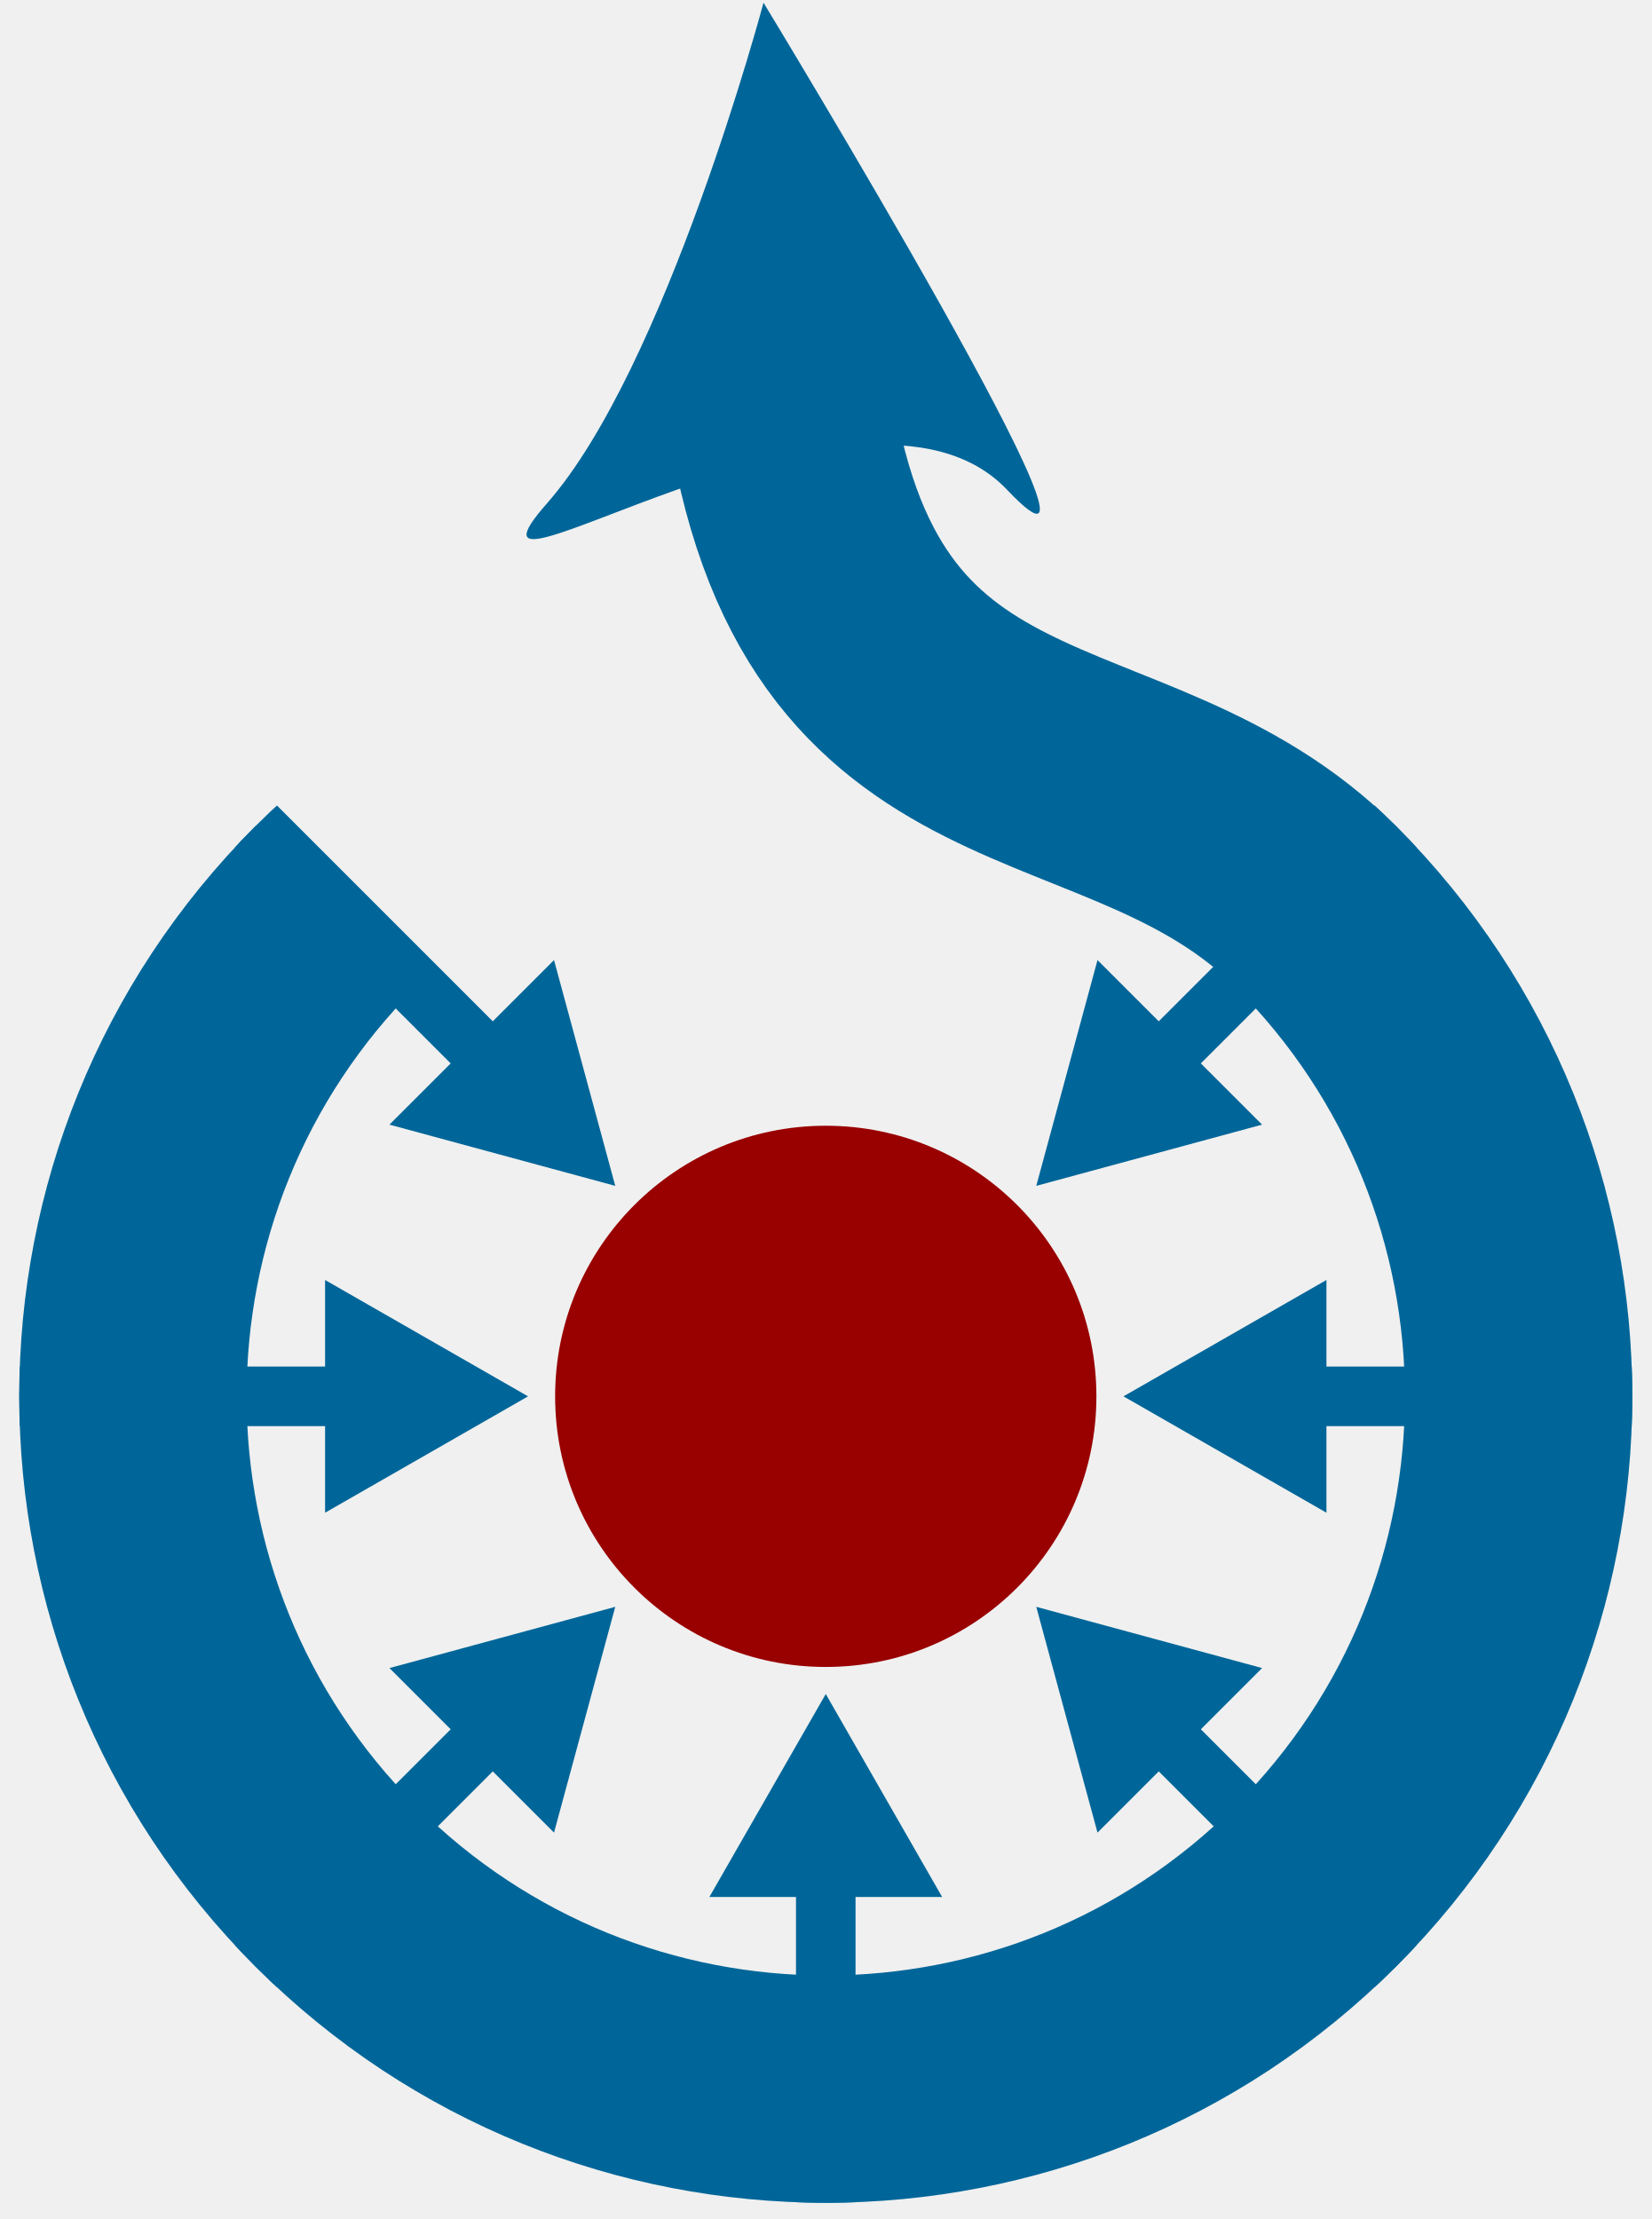
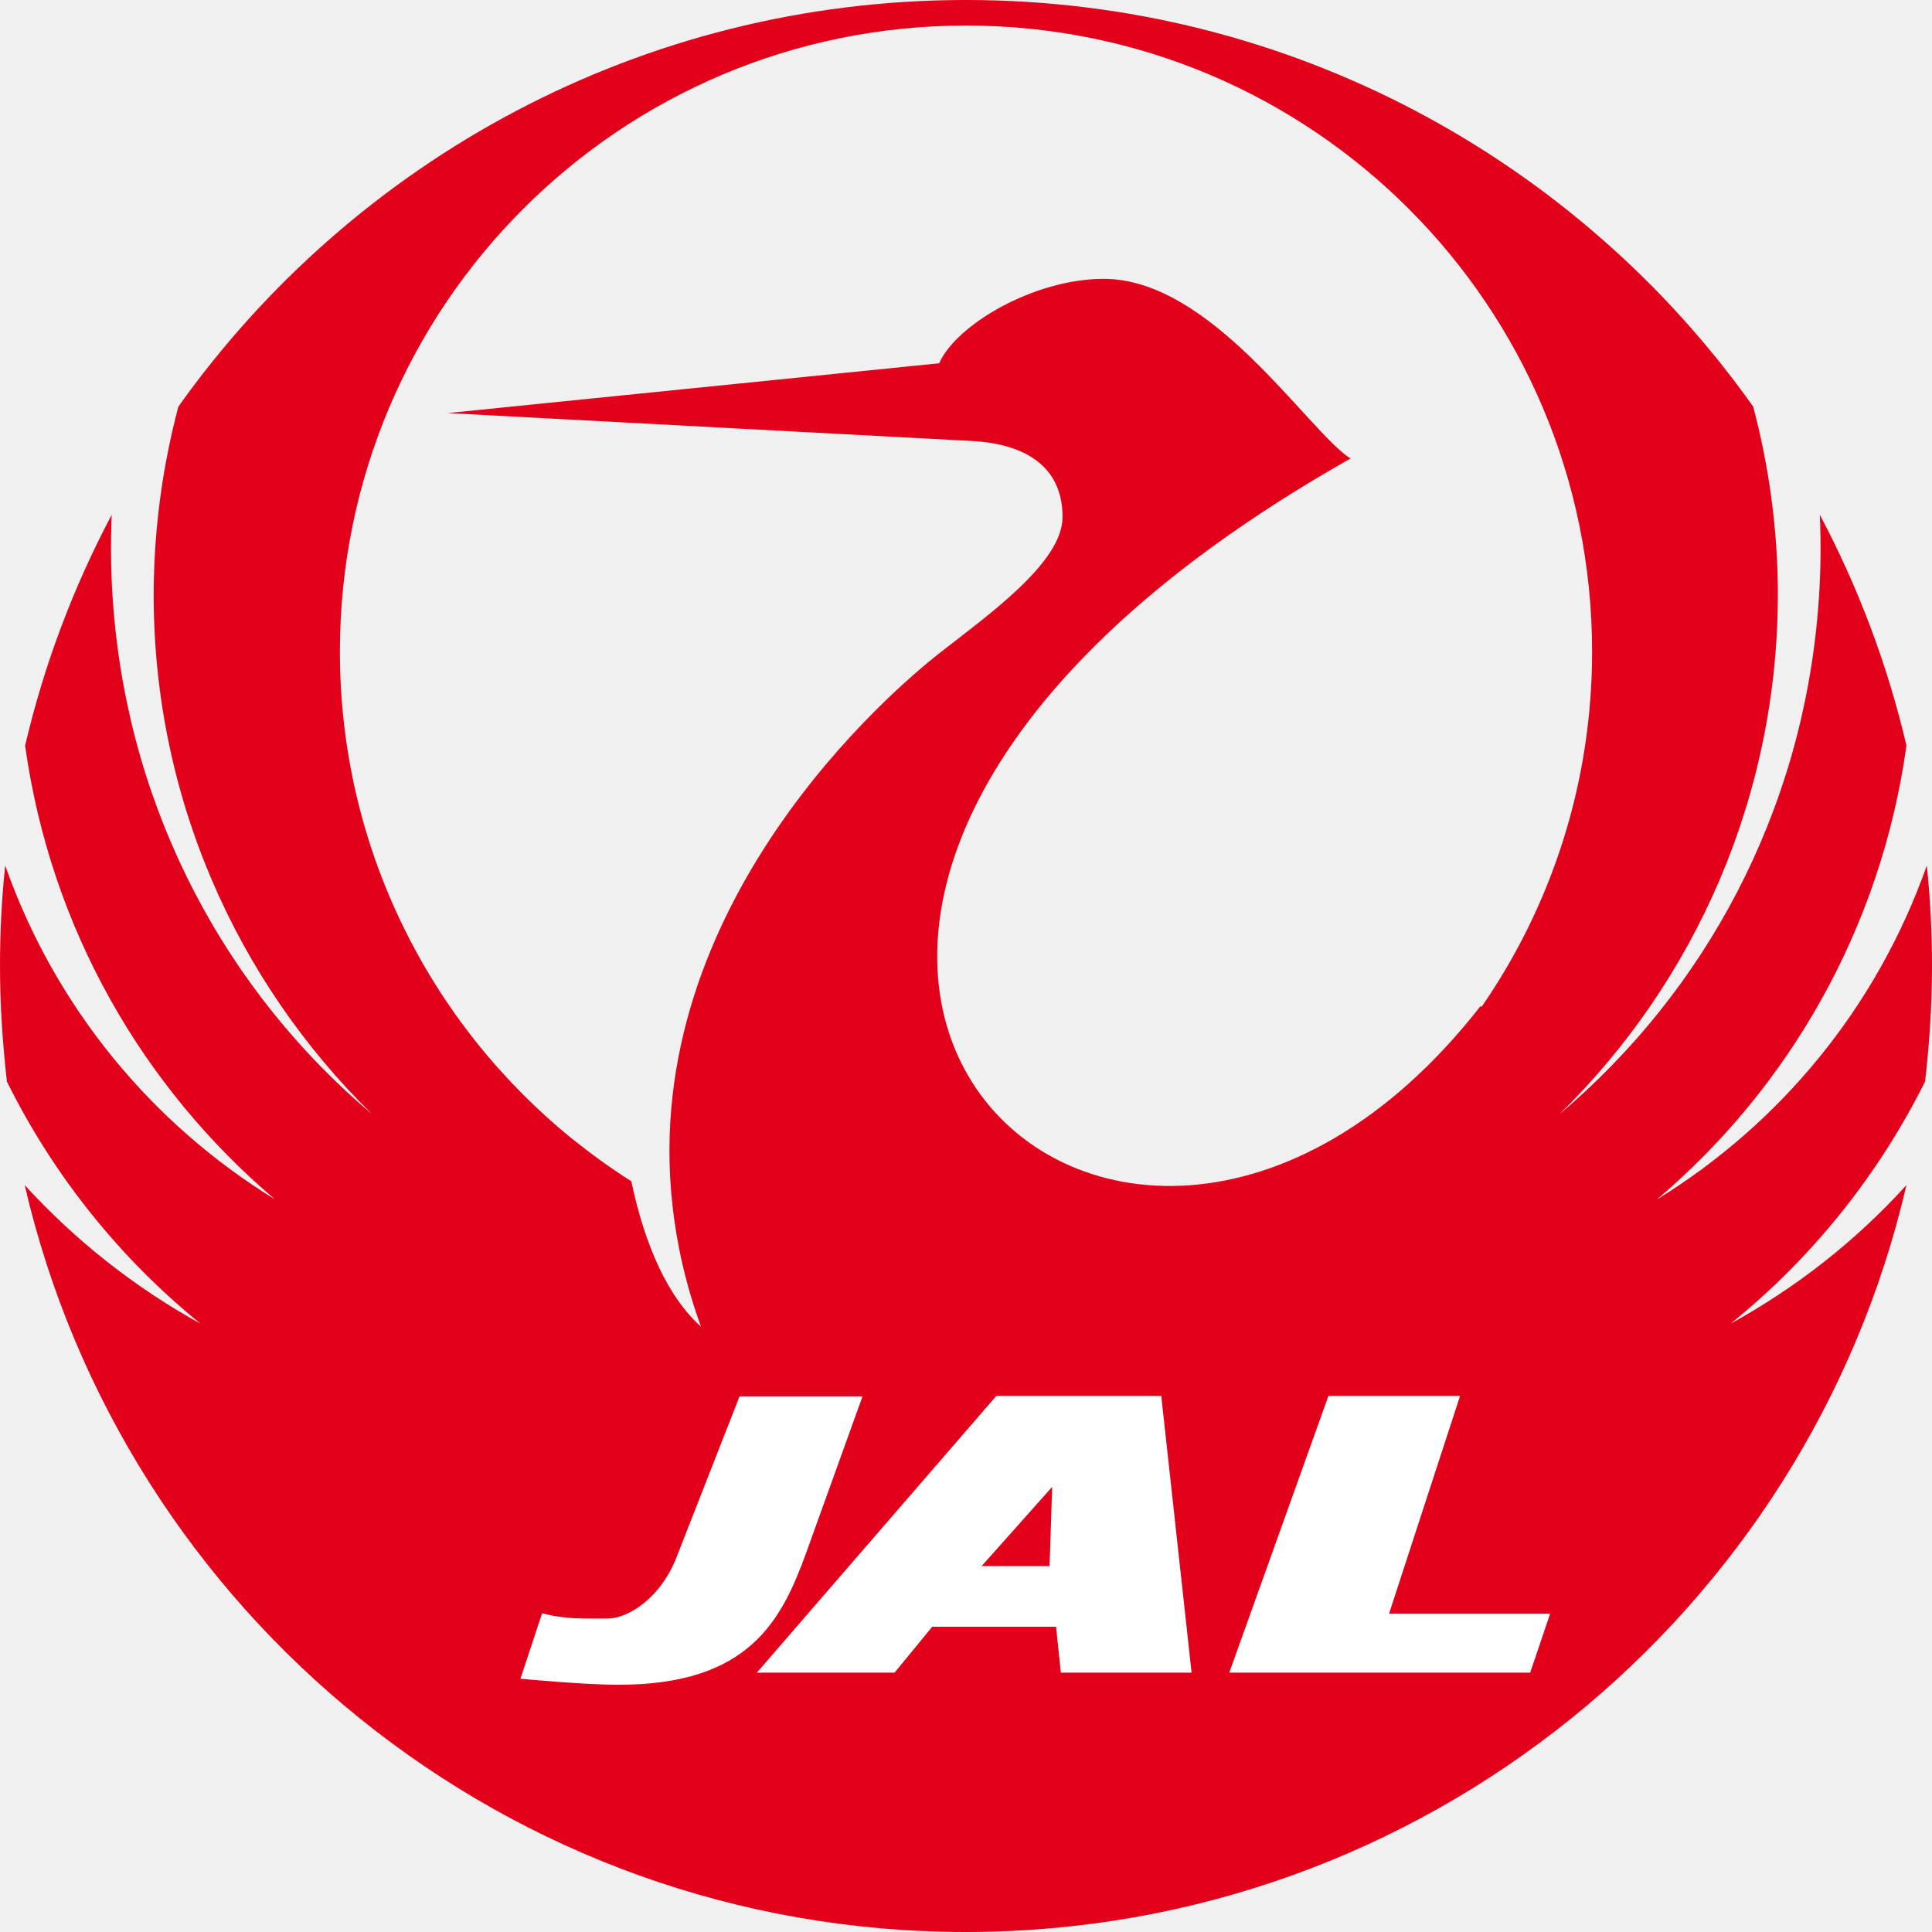
- <svg xmlns="http://www.w3.org/2000/svg" xmlns:xlink="http://www.w3.org/1999/xlink" version="1.1" width="1024" height="1376" viewBox="-305 -516 610 820">
-   <defs>
-     <clipPath id="c">
-       <circle r="298" />
-     </clipPath>
-   </defs>
-   <circle r="100" fill="#900" />
-   <g fill="#069">
-     <g id="arrow" clip-path="url(#c)">
-       <path d="m-11 180v118h22v-118" />
-       <path d="m-43 185l43-75 43 75" />
-     </g>
-     <g id="arrows3">
-       <use xlink:href="#arrow" transform="rotate(45)" />
-       <use xlink:href="#arrow" transform="rotate(90)" />
-       <use xlink:href="#arrow" transform="rotate(135)" />
-     </g>
-     <use xlink:href="#arrows3" transform="scale(-1 1)" />
-     <path id="blue_path" transform="rotate(-45)" stroke="#069" stroke-width="84" fill="none" d="M 0,-256 A 256 256 0 1 0 256,0 C 256,-100 155,-150 250,-275" />
-     <path id="arrow_top" d="m-23-515s-36 135-80 185 116-62 170-5-90-180-90-180z" />
+ <svg xmlns="http://www.w3.org/2000/svg" version="1.1" id="Laag_1" x="0px" y="0px" viewBox="0 0 446.2 446.2" enable-background="new 0 0 446.2 446.2" xml:space="preserve">
+   <path fill="#E2001A" d="M444.6,249.8c1-8.7,1.6-17.6,1.6-26.7c0-7.8-0.4-15.6-1.2-23.2c-11.6,32.9-34,59.7-62.3,77.1  c30.4-25.8,51.7-62.5,57.6-104.8c-4.4-18.8-11.2-36.7-20-53.3c0.3,7.2,0.2,14.4-0.4,21.7c-3.8,47.3-26.3,88.5-59.7,116.7  c31.3-30.7,50.6-73.6,50.4-120.9c-0.1-14.7-2.1-28.9-5.7-42.5C364.6,37.1,298.1,0,223.1,0C148,0,81.6,37.1,41.2,93.9  c-3.6,13.6-5.6,27.8-5.7,42.5c-0.3,47.3,19.1,90.2,50.4,120.9c-33.4-28.2-55.9-69.4-59.7-116.7c-0.6-7.3-0.7-14.6-0.4-21.7  c-8.8,16.6-15.6,34.5-20,53.3C11.7,214.5,33,251.1,63.5,277c-28.3-17.4-50.7-44.2-62.3-77.1C0.4,207.5,0,215.2,0,223.1  c0,9,0.6,17.9,1.6,26.7c10.8,21.8,26.2,40.9,44.7,55.9c-15.1-8.3-28.9-19.2-40.6-32c22.9,98.8,111.5,172.5,217.3,172.5  c105.8,0,194.4-73.7,217.3-172.5c-11.7,12.9-25.5,23.7-40.6,32C418.4,290.6,433.7,271.6,444.6,249.8z M78.5,150.5  c0-79.9,64.7-144.6,144.6-144.6s144.6,64.7,144.6,144.6c0,30.4-9.4,58.7-25.5,82l-0.3-0.1c-85.5,109.5-217.5-20.5-30-126.5  c-10-6.5-32-41.5-57-41.5c-16,0-34,10.5-38,19.5L103.4,95.4l122,6.5c13,1,20,7,20,17.5s-17,22.5-28.5,31.5  c-10.2,8-69.3,57.8-61.6,127.4c1,9.1,3.1,18.5,6.6,28.1c-7.5-6.7-12.9-18.4-16.1-33.6c-4.8-3-9.4-6.4-13.8-9.9  C99.4,236.4,78.5,195.9,78.5,150.5z" />
+   <g>
+     <path fill="#FFFFFF" d="M125.2,372.6c5.5,1.4,8.9,1.2,15.2,1.2c4.6,0,12.4-4.7,16.1-14.8l14.3-36.5h28.4l-13,36.1   c-5.7,15.7-13.2,30.5-43.3,30.5c-8.3,0-22.7-1.4-22.7-1.4L125.2,372.6z" />
+     <path fill="#FFFFFF" d="M230.1,322.4h38.1l7,63.9h-30.2l-1.1-10.6h-28.6l-8.7,10.6h-31.8L230.1,322.4z M242.4,361.7l0.6-18.3   l-16.3,18.3H242.4z" />
+     <path fill="#FFFFFF" d="M306.8,322.4h30.4l-16.4,50.3H358l-4.6,13.6h-69.5L306.8,322.4z" />
  </g>
</svg>
